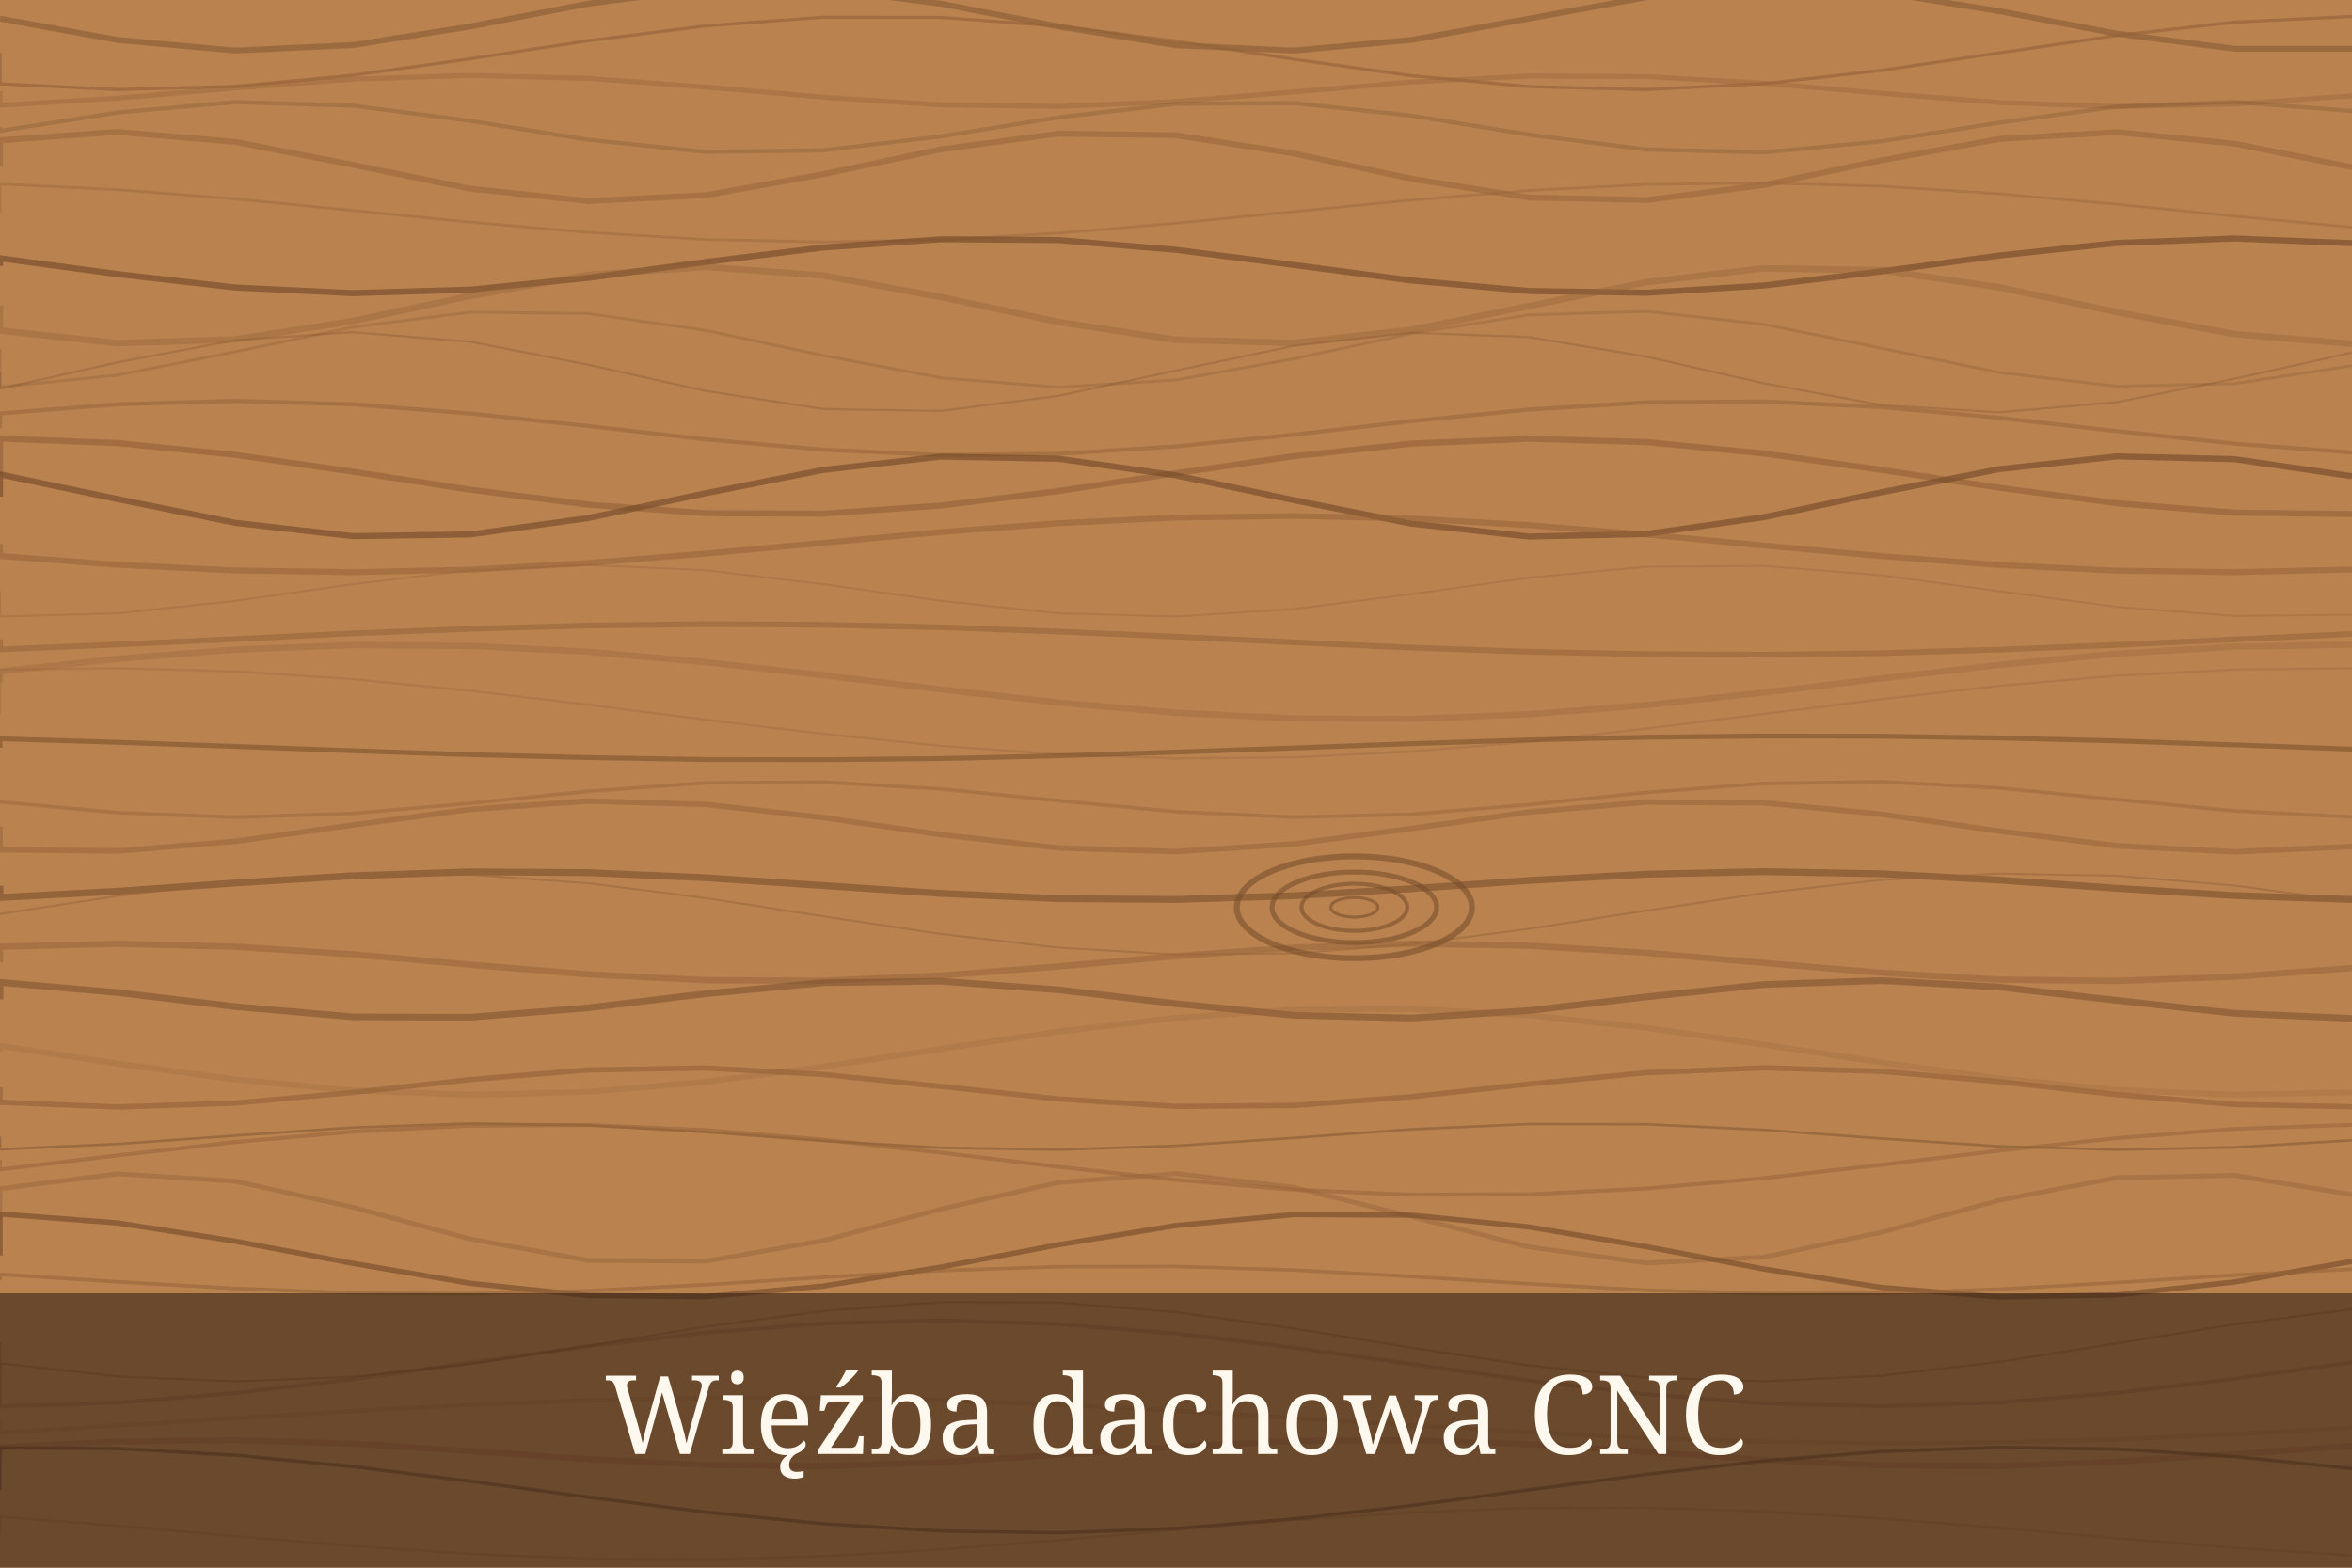
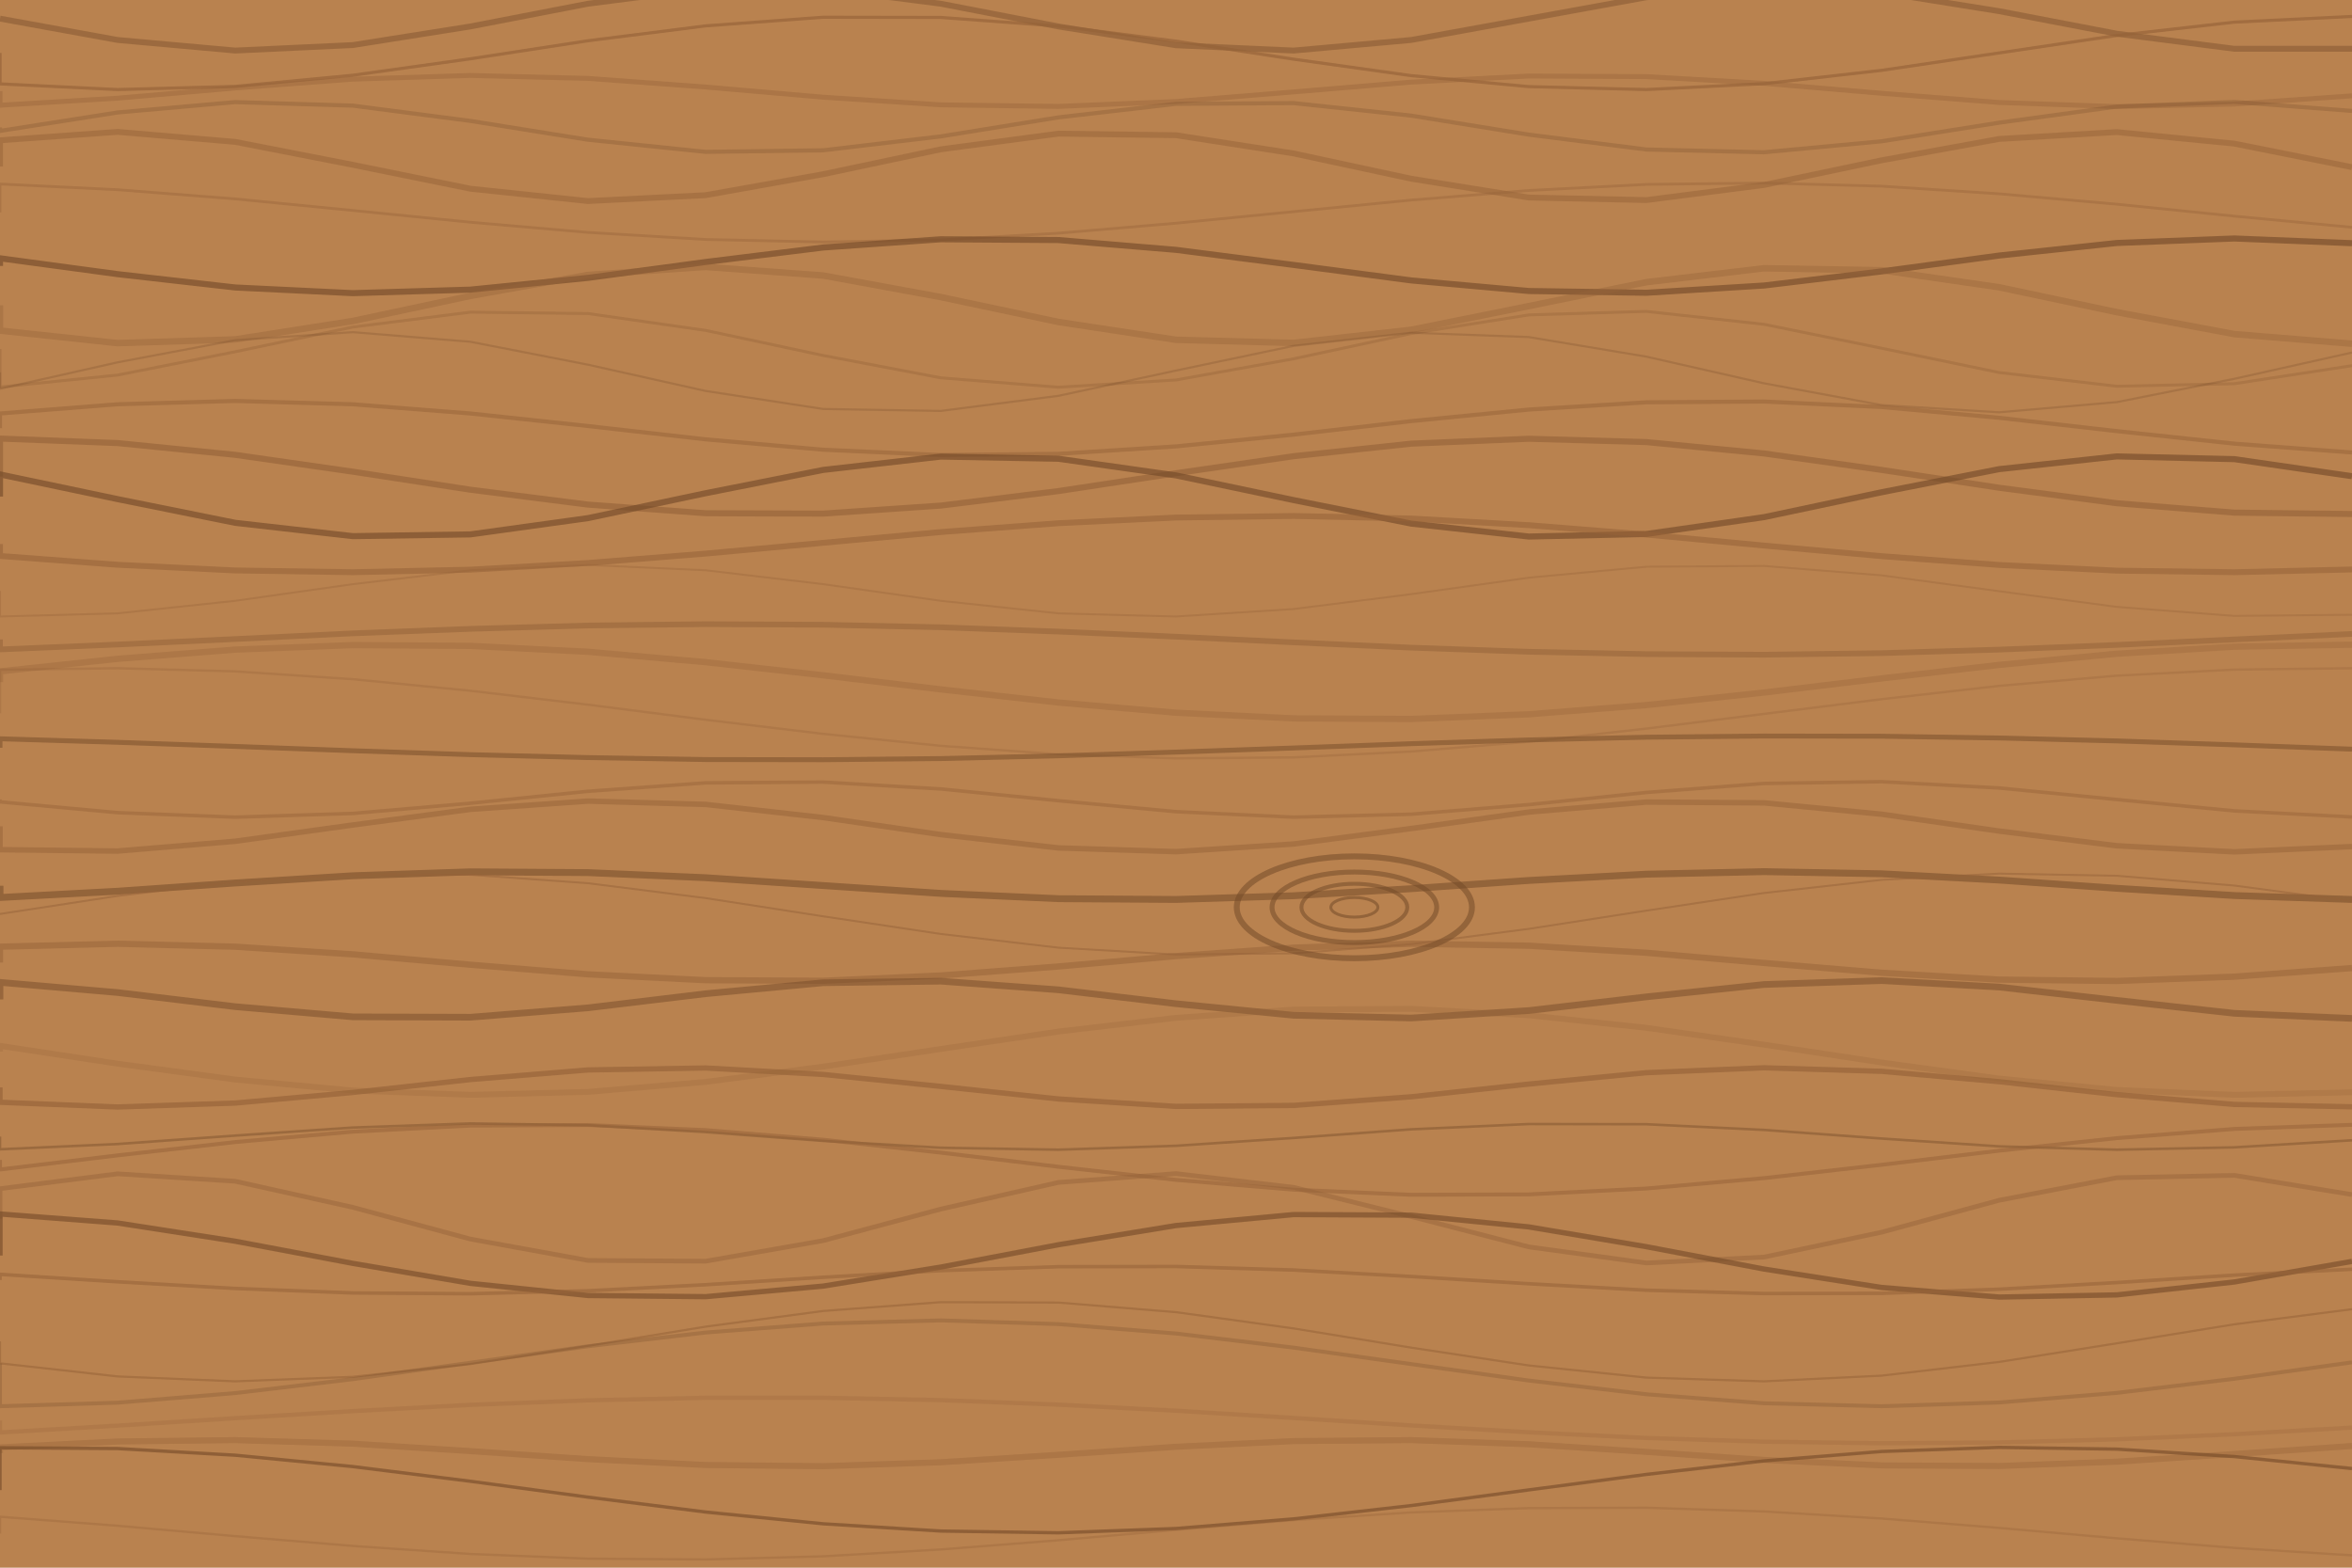
- <svg xmlns="http://www.w3.org/2000/svg" viewBox="0 0 1200 800" width="1200" height="800" role="img" aria-label="Więźba dachowa CNC">
+ <svg xmlns="http://www.w3.org/2000/svg" viewBox="0 0 1200 800" width="1200" height="800" role="img" aria-label="Drewno">
  <rect width="1200" height="800" fill="#b9824f" />
  <path d="M0 9.5 L0 9.5 L60 20.4 L120 25.8 L180 23.0 L240 13.5 L300 1.9 L360 -5.8 L420 -5.8 L480 1.9 L540 13.5 L600 23.1 L660 25.8 L720 20.4 L780 9.5 L840 -1.4 L900 -6.7 L960 -3.9 L1020 5.7 L1080 17.2 L1140 24.9 L1200 24.9" stroke="#744a28" stroke-width="3.0" fill="none" opacity="0.42" />
  <path d="M0 27.0 L0 42.8 L60 45.7 L120 44.1 L180 38.4 L240 30.0 L300 20.8 L360 13.2 L420 8.8 L480 8.9 L540 13.3 L600 21.0 L660 30.2 L720 38.6 L780 44.2 L840 45.7 L900 42.7 L960 35.9 L1020 27.0 L1080 18.1 L1140 11.3 L1200 8.4" stroke="#956238" stroke-width="1.6" fill="none" opacity="0.65" />
  <path d="M0 46.5 L0 53.7 L60 50.1 L120 44.9 L180 40.4 L240 38.5 L300 40.0 L360 44.4 L420 49.6 L480 53.5 L540 54.3 L600 51.8 L660 46.9 L720 41.9 L780 38.8 L840 39.1 L900 42.5 L960 47.6 L1020 52.3 L1080 54.4 L1140 53.1 L1200 48.9" stroke="#956238" stroke-width="2.5" fill="none" opacity="0.41" />
  <path d="M0 65.0 L0 66.8 L60 57.4 L120 52.1 L180 53.9 L240 61.7 L300 71.3 L360 77.5 L420 76.7 L480 69.6 L540 59.9 L600 53.0 L660 52.6 L720 59.0 L780 68.7 L840 76.3 L900 77.7 L960 72.1 L1020 62.6 L1080 54.4 L1140 52.0 L1200 56.6" stroke="#744a28" stroke-width="2.1" fill="none" opacity="0.27" />
  <path d="M0 85.0 L0 71.6 L60 67.3 L120 72.4 L180 84.1 L240 96.3 L300 102.6 L360 99.6 L420 88.9 L480 76.2 L540 68.2 L600 69.0 L660 78.3 L720 91.2 L780 100.8 L840 102.1 L900 94.4 L960 81.8 L1020 70.9 L1080 67.4 L1140 73.3 L1200 85.3" stroke="#956238" stroke-width="3.0" fill="none" opacity="0.49" />
  <path d="M0 108.4 L0 93.9 L60 96.8 L120 101.5 L180 107.4 L240 113.4 L300 118.6 L360 122.2 L420 123.5 L480 122.4 L540 119.0 L600 113.9 L660 108.0 L720 102.1 L780 97.2 L840 94.1 L900 93.4 L960 95.0 L1020 98.9 L1080 104.2 L1140 110.3 L1200 116.0" stroke="#956238" stroke-width="1.4" fill="none" opacity="0.41" />
  <path d="M0 135.7 L0 131.8 L60 139.9 L120 146.7 L180 149.6 L240 147.8 L300 141.8 L360 133.7 L420 126.3 L480 122.1 L540 122.5 L600 127.5 L660 135.2 L720 143.1 L780 148.5 L840 149.4 L900 145.7 L960 138.5 L1020 130.4 L1080 124.0 L1140 121.7 L1200 124.1" stroke="#744a28" stroke-width="3.1" fill="none" opacity="0.64" />
  <path d="M0 155.8 L0 168.7 L60 175.1 L120 173.2 L180 163.8 L240 151.0 L300 140.3 L360 136.2 L420 140.6 L480 151.6 L540 164.3 L600 173.4 L660 175.0 L720 168.3 L780 156.2 L840 144.0 L900 136.9 L960 137.9 L1020 146.6 L1080 159.3 L1140 170.5 L1200 175.4" stroke="#956238" stroke-width="3.3" fill="none" opacity="0.39" />
  <path d="M0 178.1 L0 197.5 L60 191.4 L120 179.5 L180 166.9 L240 159.3 L300 160.0 L360 168.6 L420 181.4 L480 192.8 L540 197.6 L600 193.9 L660 183.1 L720 170.2 L780 160.7 L840 158.9 L900 165.5 L960 177.7 L1020 190.1 L1080 197.1 L1140 195.8 L1200 186.6" stroke="#956238" stroke-width="1.5" fill="none" opacity="0.39" />
  <path d="M0 190.0 L0 198.4 L60 184.9 L120 173.6 L180 169.5 L240 174.4 L300 186.1 L360 199.5 L420 208.7 L480 209.7 L540 202.0 L600 189.1 L660 176.5 L720 169.8 L780 172.0 L840 182.0 L900 195.6 L960 206.7 L1020 210.4 L1080 205.2 L1140 193.3 L1200 179.9" stroke="#744a28" stroke-width="1.1" fill="none" opacity="0.26" />
  <path d="M0 218.5 L0 211.0 L60 206.3 L120 204.6 L180 206.3 L240 211.0 L300 217.4 L360 224.2 L420 229.5 L480 232.2 L540 231.6 L600 227.8 L660 221.8 L720 214.9 L780 209.0 L840 205.3 L900 204.9 L960 207.7 L1020 213.2 L1080 220.0 L1140 226.4 L1200 230.9" stroke="#956238" stroke-width="2.1" fill="none" opacity="0.50" />
  <path d="M0 243.2 L0 223.8 L60 226.1 L120 232.1 L180 240.7 L240 249.9 L300 257.5 L360 261.9 L420 262.1 L480 258.0 L540 250.6 L600 241.5 L660 232.8 L720 226.4 L780 223.9 L840 225.6 L900 231.4 L960 239.8 L1020 248.9 L1080 256.8 L1140 261.6 L1200 262.3" stroke="#956238" stroke-width="3.1" fill="none" opacity="0.62" />
  <path d="M0 253.4 L0 242.1 L60 254.7 L120 266.8 L180 273.6 L240 272.7 L300 264.4 L360 251.7 L420 239.8 L480 233.0 L540 234.1 L600 242.6 L660 255.2 L720 267.2 L780 273.8 L840 272.5 L900 263.9 L960 251.2 L1020 239.4 L1080 232.9 L1140 234.3 L1200 243.0" stroke="#744a28" stroke-width="3.1" fill="none" opacity="0.64" />
  <path d="M0 277.6 L0 283.7 L60 288.2 L120 291.1 L180 292.0 L240 290.7 L300 287.3 L360 282.5 L420 277.0 L480 271.5 L540 267.0 L600 264.1 L660 263.3 L720 264.6 L780 268.0 L840 272.8 L900 278.4 L960 283.8 L1020 288.3 L1080 291.2 L1140 292.0 L1200 290.6" stroke="#956238" stroke-width="3.0" fill="none" opacity="0.56" />
  <path d="M0 301.5 L0 314.6 L60 313.0 L120 306.6 L180 298.1 L240 291.0 L300 288.3 L360 291.0 L420 298.1 L480 306.6 L540 313.0 L600 314.6 L660 310.8 L720 303.2 L780 294.8 L840 289.2 L900 288.8 L960 293.6 L1020 301.7 L1080 309.7 L1140 314.3 L1200 313.7" stroke="#956238" stroke-width="1.0" fill="none" opacity="0.34" />
  <path d="M0 326.3 L0 331.4 L60 328.9 L120 326.1 L180 323.2 L240 320.9 L300 319.2 L360 318.5 L420 318.8 L480 320.1 L540 322.3 L600 324.9 L660 327.8 L720 330.5 L780 332.6 L840 333.8 L900 334.1 L960 333.3 L1020 331.5 L1080 329.1 L1140 326.3 L1200 323.5" stroke="#744a28" stroke-width="2.9" fill="none" opacity="0.30" />
  <path d="M0 348.1 L0 342.6 L60 336.2 L120 331.5 L180 329.2 L240 329.6 L300 332.6 L360 337.9 L420 344.6 L480 351.8 L540 358.5 L600 363.7 L660 366.6 L720 366.9 L780 364.5 L840 359.8 L900 353.4 L960 346.2 L1020 339.3 L1080 333.6 L1140 330.0 L1200 329.0" stroke="#956238" stroke-width="3.2" fill="none" opacity="0.34" />
  <path d="M0 364.0 L0 341.8 L60 341.0 L120 342.6 L180 346.6 L240 352.5 L300 359.6 L360 367.3 L420 374.5 L480 380.6 L540 384.9 L600 387.0 L660 386.5 L720 383.5 L780 378.5 L840 371.8 L900 364.3 L960 356.8 L1020 350.0 L1080 344.8 L1140 341.7 L1200 341.0" stroke="#956238" stroke-width="1.2" fill="none" opacity="0.31" />
  <path d="M0 381.6 L0 377.0 L60 378.8 L120 380.9 L180 383.1 L240 385.1 L300 386.6 L360 387.6 L420 387.7 L480 387.1 L540 385.7 L600 383.8 L660 381.7 L720 379.5 L780 377.6 L840 376.2 L900 375.6 L960 375.7 L1020 376.6 L1080 378.1 L1140 380.1 L1200 382.3" stroke="#744a28" stroke-width="2.5" fill="none" opacity="0.51" />
  <path d="M0 407.9 L0 409.2 L60 414.7 L120 417.0 L180 415.1 L240 409.9 L300 403.8 L360 399.5 L420 399.1 L480 402.6 L540 408.6 L600 414.2 L660 417.0 L720 415.5 L780 410.6 L840 404.4 L900 399.8 L960 398.9 L1020 402.1 L1080 408.0 L1140 413.8 L1200 416.9" stroke="#956238" stroke-width="1.8" fill="none" opacity="0.45" />
  <path d="M0 421.7 L0 433.6 L60 434.3 L120 429.3 L180 421.0 L240 413.0 L300 408.8 L360 410.5 L420 417.2 L480 425.9 L540 432.7 L600 434.6 L660 430.7 L720 422.8 L780 414.4 L840 409.3 L900 409.7 L960 415.5 L1020 424.1 L1080 431.6 L1140 434.7 L1200 432.0" stroke="#956238" stroke-width="2.8" fill="none" opacity="0.50" />
  <path d="M0 452.0 L0 458.0 L60 454.8 L120 450.6 L180 446.9 L240 444.9 L300 445.3 L360 447.9 L420 451.9 L480 455.9 L540 458.6 L600 459.0 L660 457.1 L720 453.5 L780 449.3 L840 446.1 L900 444.8 L960 445.9 L1020 449.1 L1080 453.3 L1140 457.0 L1200 459.0" stroke="#744a28" stroke-width="3.5" fill="none" opacity="0.55" />
  <path d="M0 466.5 L0 466.4 L60 457.2 L120 450.0 L180 446.1 L240 446.4 L300 450.7 L360 458.3 L420 467.6 L480 476.6 L540 483.6 L600 487.1 L660 486.5 L720 481.8 L780 474.0 L840 464.7 L900 455.7 L960 449.0 L1020 445.8 L1080 446.9 L1140 451.9 L1200 459.9" stroke="#956238" stroke-width="1.0" fill="none" opacity="0.51" />
  <path d="M0 491.2 L0 483.1 L60 481.6 L120 483.1 L180 487.0 L240 492.3 L300 497.2 L360 500.2 L420 500.5 L480 497.8 L540 493.2 L600 487.9 L660 483.6 L720 481.6 L780 482.6 L840 486.2 L900 491.4 L960 496.4 L1020 499.9 L1080 500.6 L1140 498.4 L1200 494.0" stroke="#956238" stroke-width="3.2" fill="none" opacity="0.50" />
  <path d="M0 510.0 L0 501.3 L60 506.5 L120 513.7 L180 518.9 L240 519.1 L300 514.3 L360 507.1 L420 501.5 L480 500.7 L540 505.1 L600 512.2 L660 518.1 L720 519.5 L780 515.7 L840 508.7 L900 502.4 L960 500.4 L1020 503.7 L1080 510.5 L1140 517.1 L1200 519.7" stroke="#744a28" stroke-width="3.4" fill="none" opacity="0.49" />
  <path d="M0 536.6 L0 533.7 L60 542.8 L120 550.9 L180 556.5 L240 558.7 L300 557.2 L360 552.1 L420 544.3 L480 535.3 L540 526.4 L600 519.4 L660 515.2 L720 514.8 L780 518.1 L840 524.5 L900 533.1 L960 542.2 L1020 550.4 L1080 556.2 L1140 558.7 L1200 557.4" stroke="#956238" stroke-width="3.0" fill="none" opacity="0.25" />
  <path d="M0 554.9 L0 562.5 L60 564.9 L120 562.9 L180 557.5 L240 550.9 L300 546.0 L360 545.0 L420 548.3 L480 554.4 L540 560.8 L600 564.6 L660 564.1 L720 559.7 L780 553.2 L840 547.4 L900 544.9 L960 546.7 L1020 552.0 L1080 558.6 L1140 563.6 L1200 564.8" stroke="#956238" stroke-width="2.7" fill="none" opacity="0.65" />
  <path d="M0 580.0 L0 586.5 L60 583.8 L120 579.5 L180 575.4 L240 573.3 L300 574.2 L360 577.7 L420 582.2 L480 585.7 L540 586.7 L600 584.7 L660 580.7 L720 576.3 L780 573.6 L840 573.7 L900 576.6 L960 581.0 L1020 585.0 L1080 586.7 L1140 585.5 L1200 581.9" stroke="#744a28" stroke-width="1.3" fill="none" opacity="0.43" />
  <path d="M0 591.9 L0 596.8 L60 589.6 L120 582.8 L180 577.5 L240 574.4 L300 574.1 L360 576.7 L420 581.6 L480 588.2 L540 595.4 L600 602.1 L660 607.1 L720 609.7 L780 609.5 L840 606.5 L900 601.2 L960 594.4 L1020 587.2 L1080 580.8 L1140 576.1 L1200 574.0" stroke="#956238" stroke-width="2.0" fill="none" opacity="0.52" />
  <path d="M0 621.9 L0 606.6 L60 599.0 L120 602.8 L180 616.1 L240 632.3 L300 643.2 L360 643.6 L420 633.1 L480 617.0 L540 603.4 L600 598.9 L660 605.9 L720 620.8 L780 636.3 L840 644.5 L900 641.5 L960 628.8 L1020 612.5 L1080 601.0 L1140 599.8 L1200 609.6" stroke="#956238" stroke-width="2.4" fill="none" opacity="0.46" />
  <path d="M0 640.7 L0 619.5 L60 624.1 L120 633.4 L180 644.7 L240 654.9 L300 661.1 L360 661.7 L420 656.3 L480 646.6 L540 635.2 L600 625.4 L660 619.8 L720 620.1 L780 626.1 L840 636.2 L900 647.6 L960 657.0 L1020 661.9 L1080 660.8 L1140 654.2 L1200 643.7" stroke="#744a28" stroke-width="2.7" fill="none" opacity="0.61" />
  <path d="M0 653.2 L0 650.3 L60 654.1 L120 657.5 L180 659.8 L240 660.2 L300 658.7 L360 655.6 L420 651.8 L480 648.4 L540 646.4 L600 646.3 L660 648.1 L720 651.4 L780 655.1 L840 658.4 L900 660.1 L960 660.0 L1020 657.9 L1080 654.5 L1140 650.7 L1200 647.7" stroke="#956238" stroke-width="1.8" fill="none" opacity="0.57" />
  <path d="M0 684.5 L0 695.7 L60 702.4 L120 704.9 L180 702.6 L240 696.1 L300 686.8 L360 677.0 L420 669.0 L480 664.5 L540 664.7 L600 669.6 L660 677.9 L720 687.7 L780 696.8 L840 703.0 L900 704.9 L960 702.0 L1020 695.0 L1080 685.5 L1140 675.8 L1200 668.1" stroke="#956238" stroke-width="1.1" fill="none" opacity="0.54" />
  <path d="M0 695.7 L0 717.6 L60 715.8 L120 710.9 L180 703.8 L240 695.4 L300 687.0 L360 680.0 L420 675.4 L480 673.8 L540 675.7 L600 680.5 L660 687.7 L720 696.1 L780 704.5 L840 711.5 L900 716.1 L960 717.6 L1020 715.7 L1080 710.8 L1140 703.6 L1200 695.2" stroke="#744a28" stroke-width="2.0" fill="none" opacity="0.27" />
  <path d="M0 724.9 L0 731.0 L60 727.5 L120 723.7 L180 720.1 L240 716.9 L300 714.6 L360 713.3 L420 713.3 L480 714.5 L540 716.8 L600 719.9 L660 723.6 L720 727.4 L780 730.9 L840 733.8 L900 735.7 L960 736.5 L1020 736.1 L1080 734.5 L1140 731.9 L1200 728.5" stroke="#956238" stroke-width="2.2" fill="none" opacity="0.26" />
  <path d="M0 741.5 L0 738.6 L60 735.6 L120 734.9 L180 736.7 L240 740.5 L300 744.6 L360 747.6 L420 748.2 L480 746.2 L540 742.4 L600 738.3 L660 735.4 L720 734.9 L780 737.0 L840 740.9 L900 745.0 L960 747.8 L1020 748.1 L1080 745.9 L1140 742.0 L1200 737.9" stroke="#956238" stroke-width="3.1" fill="none" opacity="0.38" />
  <path d="M0 760.4 L0 738.8 L60 739.2 L120 742.6 L180 748.4 L240 755.9 L300 764.0 L360 771.6 L420 777.6 L480 781.3 L540 782.2 L600 780.0 L660 775.1 L720 768.3 L780 760.3 L840 752.4 L900 745.5 L960 740.7 L1020 738.6 L1080 739.5 L1140 743.3 L1200 749.4" stroke="#744a28" stroke-width="1.7" fill="none" opacity="0.61" />
  <path d="M0 782.6 L0 774.0 L60 778.6 L120 783.9 L180 788.9 L240 793.0 L300 795.4 L360 795.8 L420 794.2 L480 790.7 L540 786.0 L600 780.7 L660 775.7 L720 771.8 L780 769.6 L840 769.4 L900 771.3 L960 774.9 L1020 779.7 L1080 785.0 L1140 789.9 L1200 793.7" stroke="#956238" stroke-width="1.2" fill="none" opacity="0.33" />
  <ellipse cx="691" cy="463" rx="60" ry="26" fill="none" stroke="#744a28" stroke-width="3" opacity="0.55" />
  <ellipse cx="691" cy="463" rx="42" ry="18" fill="none" stroke="#744a28" stroke-width="2.5" opacity="0.55" />
  <ellipse cx="691" cy="463" rx="27" ry="12" fill="none" stroke="#744a28" stroke-width="2" opacity="0.55" />
  <ellipse cx="691" cy="463" rx="12" ry="5" fill="none" stroke="#744a28" stroke-width="1.5" opacity="0.55" />
-   <rect x="0" y="660" width="1200" height="140" fill="#2b1a0e" opacity="0.55" />
-   <text x="600" y="742" font-family="Georgia, serif" font-size="56" fill="#fff8ee" text-anchor="middle">Więźba dachowa CNC</text>
</svg>
